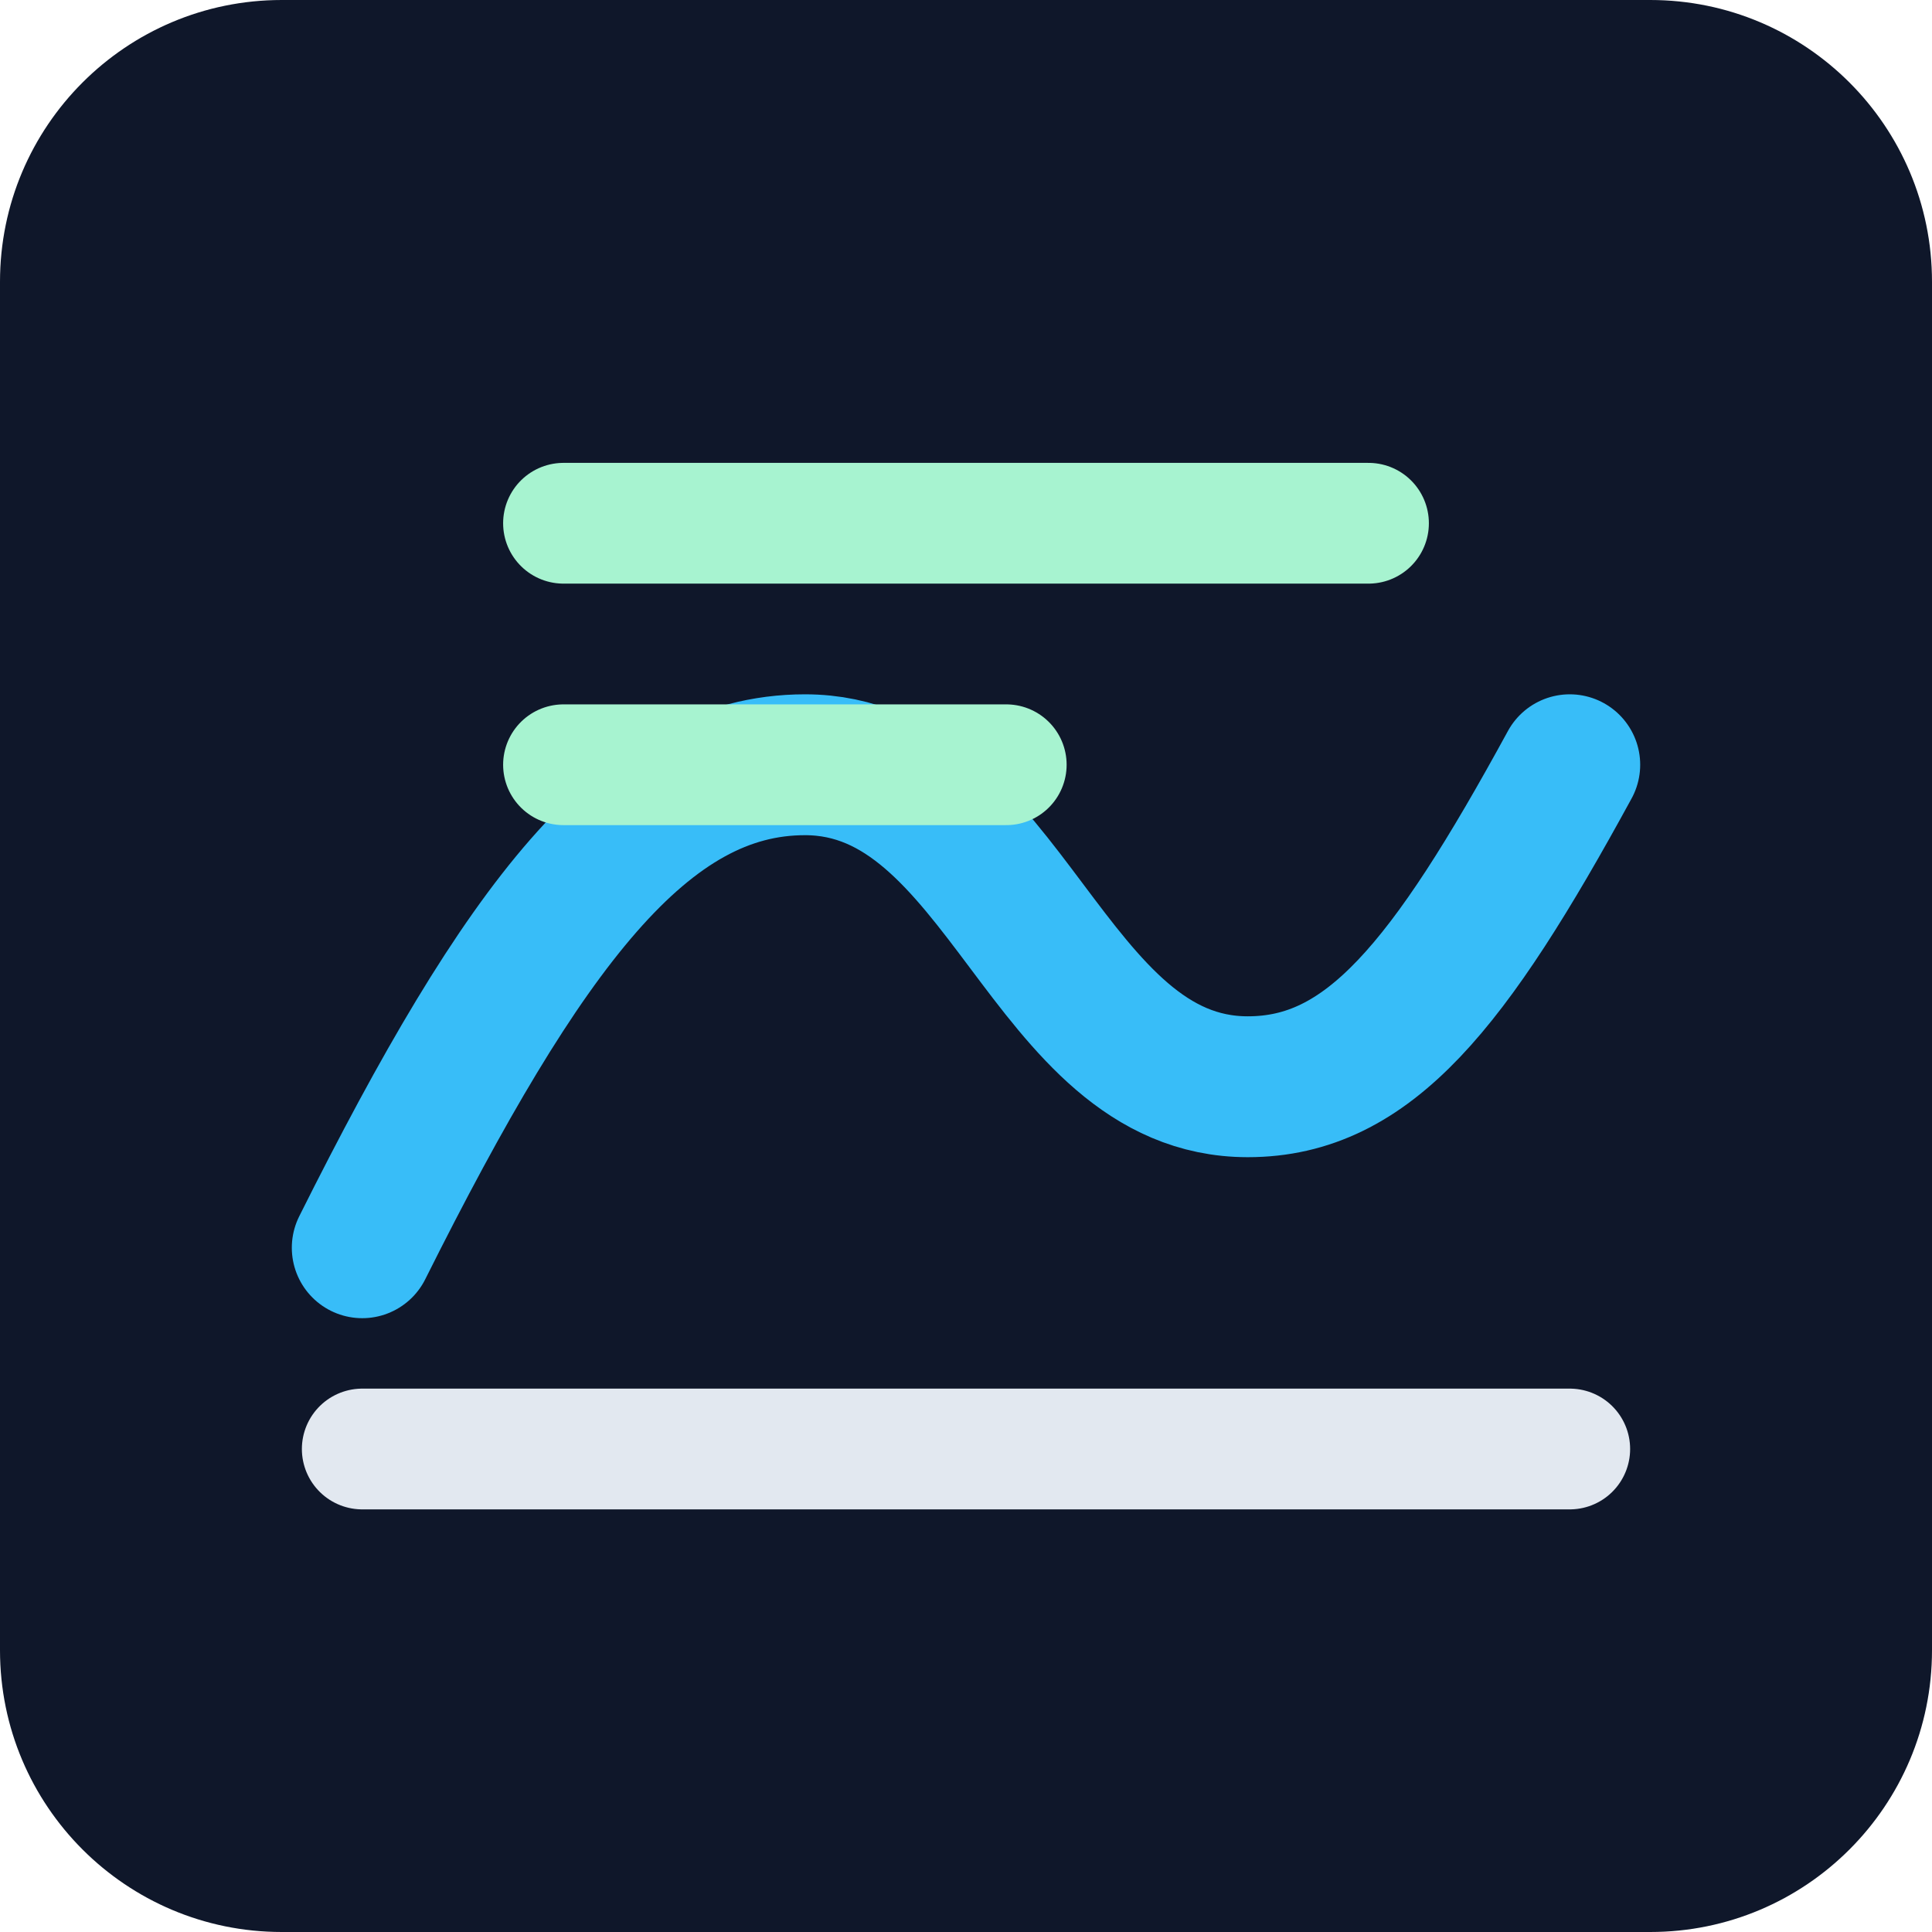
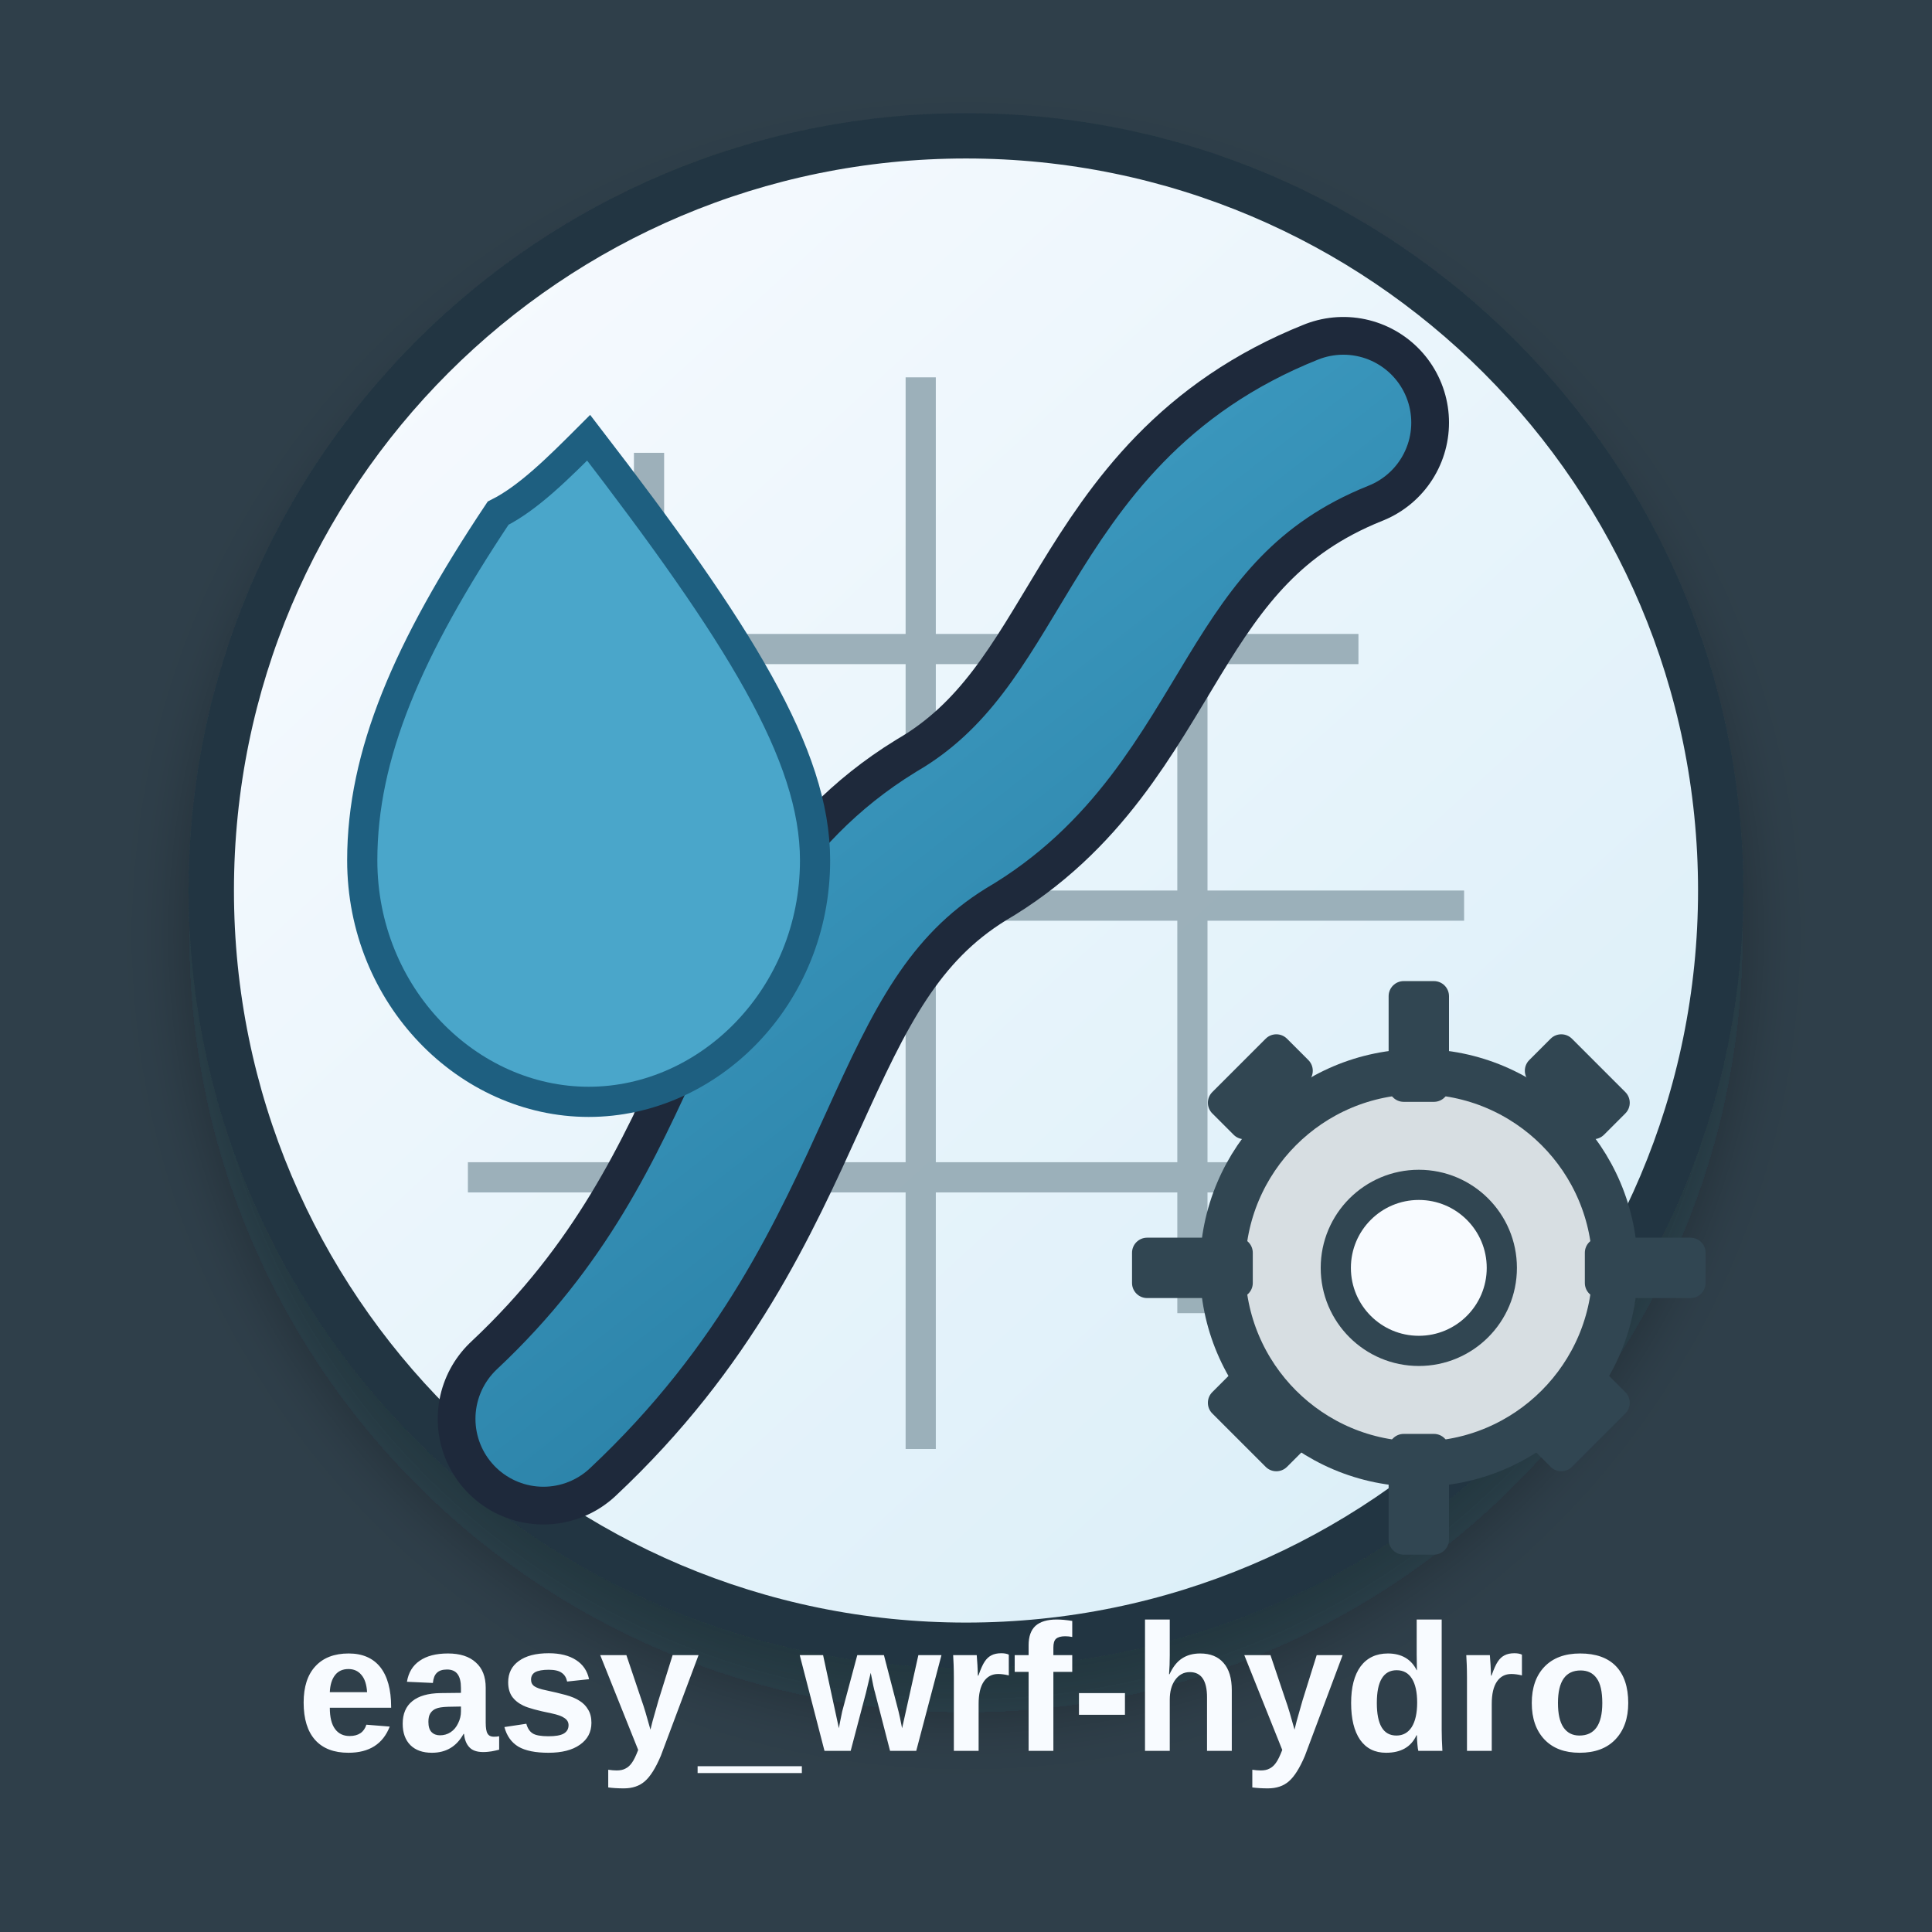
- <svg xmlns="http://www.w3.org/2000/svg" width="96" height="96" viewBox="0 0 96 96" role="img" aria-label="easy_wrf-hydro_build logo">
-   <rect width="96" height="96" rx="14" fill="#0f172a" />
-   <path d="M18 62c8-16 14-24 22-24 10 0 12 16 22 16 6 0 10-5 16-16" fill="none" stroke="#38bdf8" stroke-width="7" stroke-linecap="round" />
-   <path d="M18 72h60" stroke="#e2e8f0" stroke-width="6" stroke-linecap="round" />
-   <path d="M28 26h40M28 38h22" stroke="#a7f3d0" stroke-width="6" stroke-linecap="round" />
+ <svg xmlns="http://www.w3.org/2000/svg" width="128" height="128" viewBox="0 0 128 128" role="img" aria-label="easy_wrf-hydro_build logo">
+   <defs>
+     <linearGradient id="badge-bg" x1="20" y1="16" x2="108" y2="112" gradientUnits="userSpaceOnUse">
+       <stop offset="0" stop-color="#f8fbff" />
+       <stop offset="1" stop-color="#d7edf7" />
+     </linearGradient>
+     <linearGradient id="river" x1="31" y1="25" x2="92" y2="103" gradientUnits="userSpaceOnUse">
+       <stop offset="0" stop-color="#48a9cf" />
+       <stop offset="1" stop-color="#1d6f95" />
+     </linearGradient>
+     <filter id="soft-shadow" x="-20%" y="-20%" width="140%" height="140%">
+       <feDropShadow dx="0" dy="3" stdDeviation="2.2" flood-color="#0f172a" flood-opacity="0.28" />
+     </filter>
+   </defs>
+   <rect width="128" height="128" fill="#2f3f4a" />
+   <circle cx="64" cy="59" r="50" fill="url(#badge-bg)" stroke="#233642" stroke-width="3" filter="url(#soft-shadow)" />
+   <g opacity="0.9" stroke="#93a8b3" stroke-width="2">
+     <path d="M30 43 H90" />
+     <path d="M30 60 H97" />
+     <path d="M31 78 H82" />
+     <path d="M43 30 V92" />
+     <path d="M61 25 V96" />
+     <path d="M79 30 V87" />
+   </g>
+   <path d="M36 94 C52 79 50 63 63 55 C75 48 74 34 89 28" fill="none" stroke="#1e293b" stroke-width="14" stroke-linecap="round" />
+   <path d="M36 94 C52 79 50 63 63 55 C75 48 74 34 89 28" fill="none" stroke="url(#river)" stroke-width="9" stroke-linecap="round" />
+   <path d="M33 34 C27 43 24 50 24 57 C24 66 31 73 39 73 C47 73 54 66 54 57 C54 50 49 42 39 29 C37 31 35 33 33 34Z" fill="#4aa6ca" stroke="#1e5f80" stroke-width="2" />
+   <g transform="translate(76 66)">
+     <circle cx="18" cy="18" r="13" fill="#d7dee2" stroke="#314652" stroke-width="3" />
+     <circle cx="18" cy="18" r="5.5" fill="#f8fbff" stroke="#314652" stroke-width="2" />
+     <g fill="#314652">
+       <rect x="16" y="-1" width="4" height="8" rx="1" />
+       <rect x="16" y="29" width="4" height="8" rx="1" />
+       <rect x="-1" y="16" width="8" height="4" rx="1" />
+       <rect x="29" y="16" width="8" height="4" rx="1" />
+       <rect x="4" y="4" width="7" height="4" rx="1" transform="rotate(-45 7.5 6)" />
+       <rect x="25" y="26" width="7" height="4" rx="1" transform="rotate(-45 28.5 28)" />
+       <rect x="25" y="4" width="7" height="4" rx="1" transform="rotate(45 28.5 6)" />
+       <rect x="4" y="26" width="7" height="4" rx="1" transform="rotate(45 7.5 28)" />
+     </g>
+   </g>
+   <text x="64" y="116" text-anchor="middle" fill="#f8fbff" font-family="Arial, sans-serif" font-size="12" font-weight="700">easy_wrf-hydro</text>
</svg>
